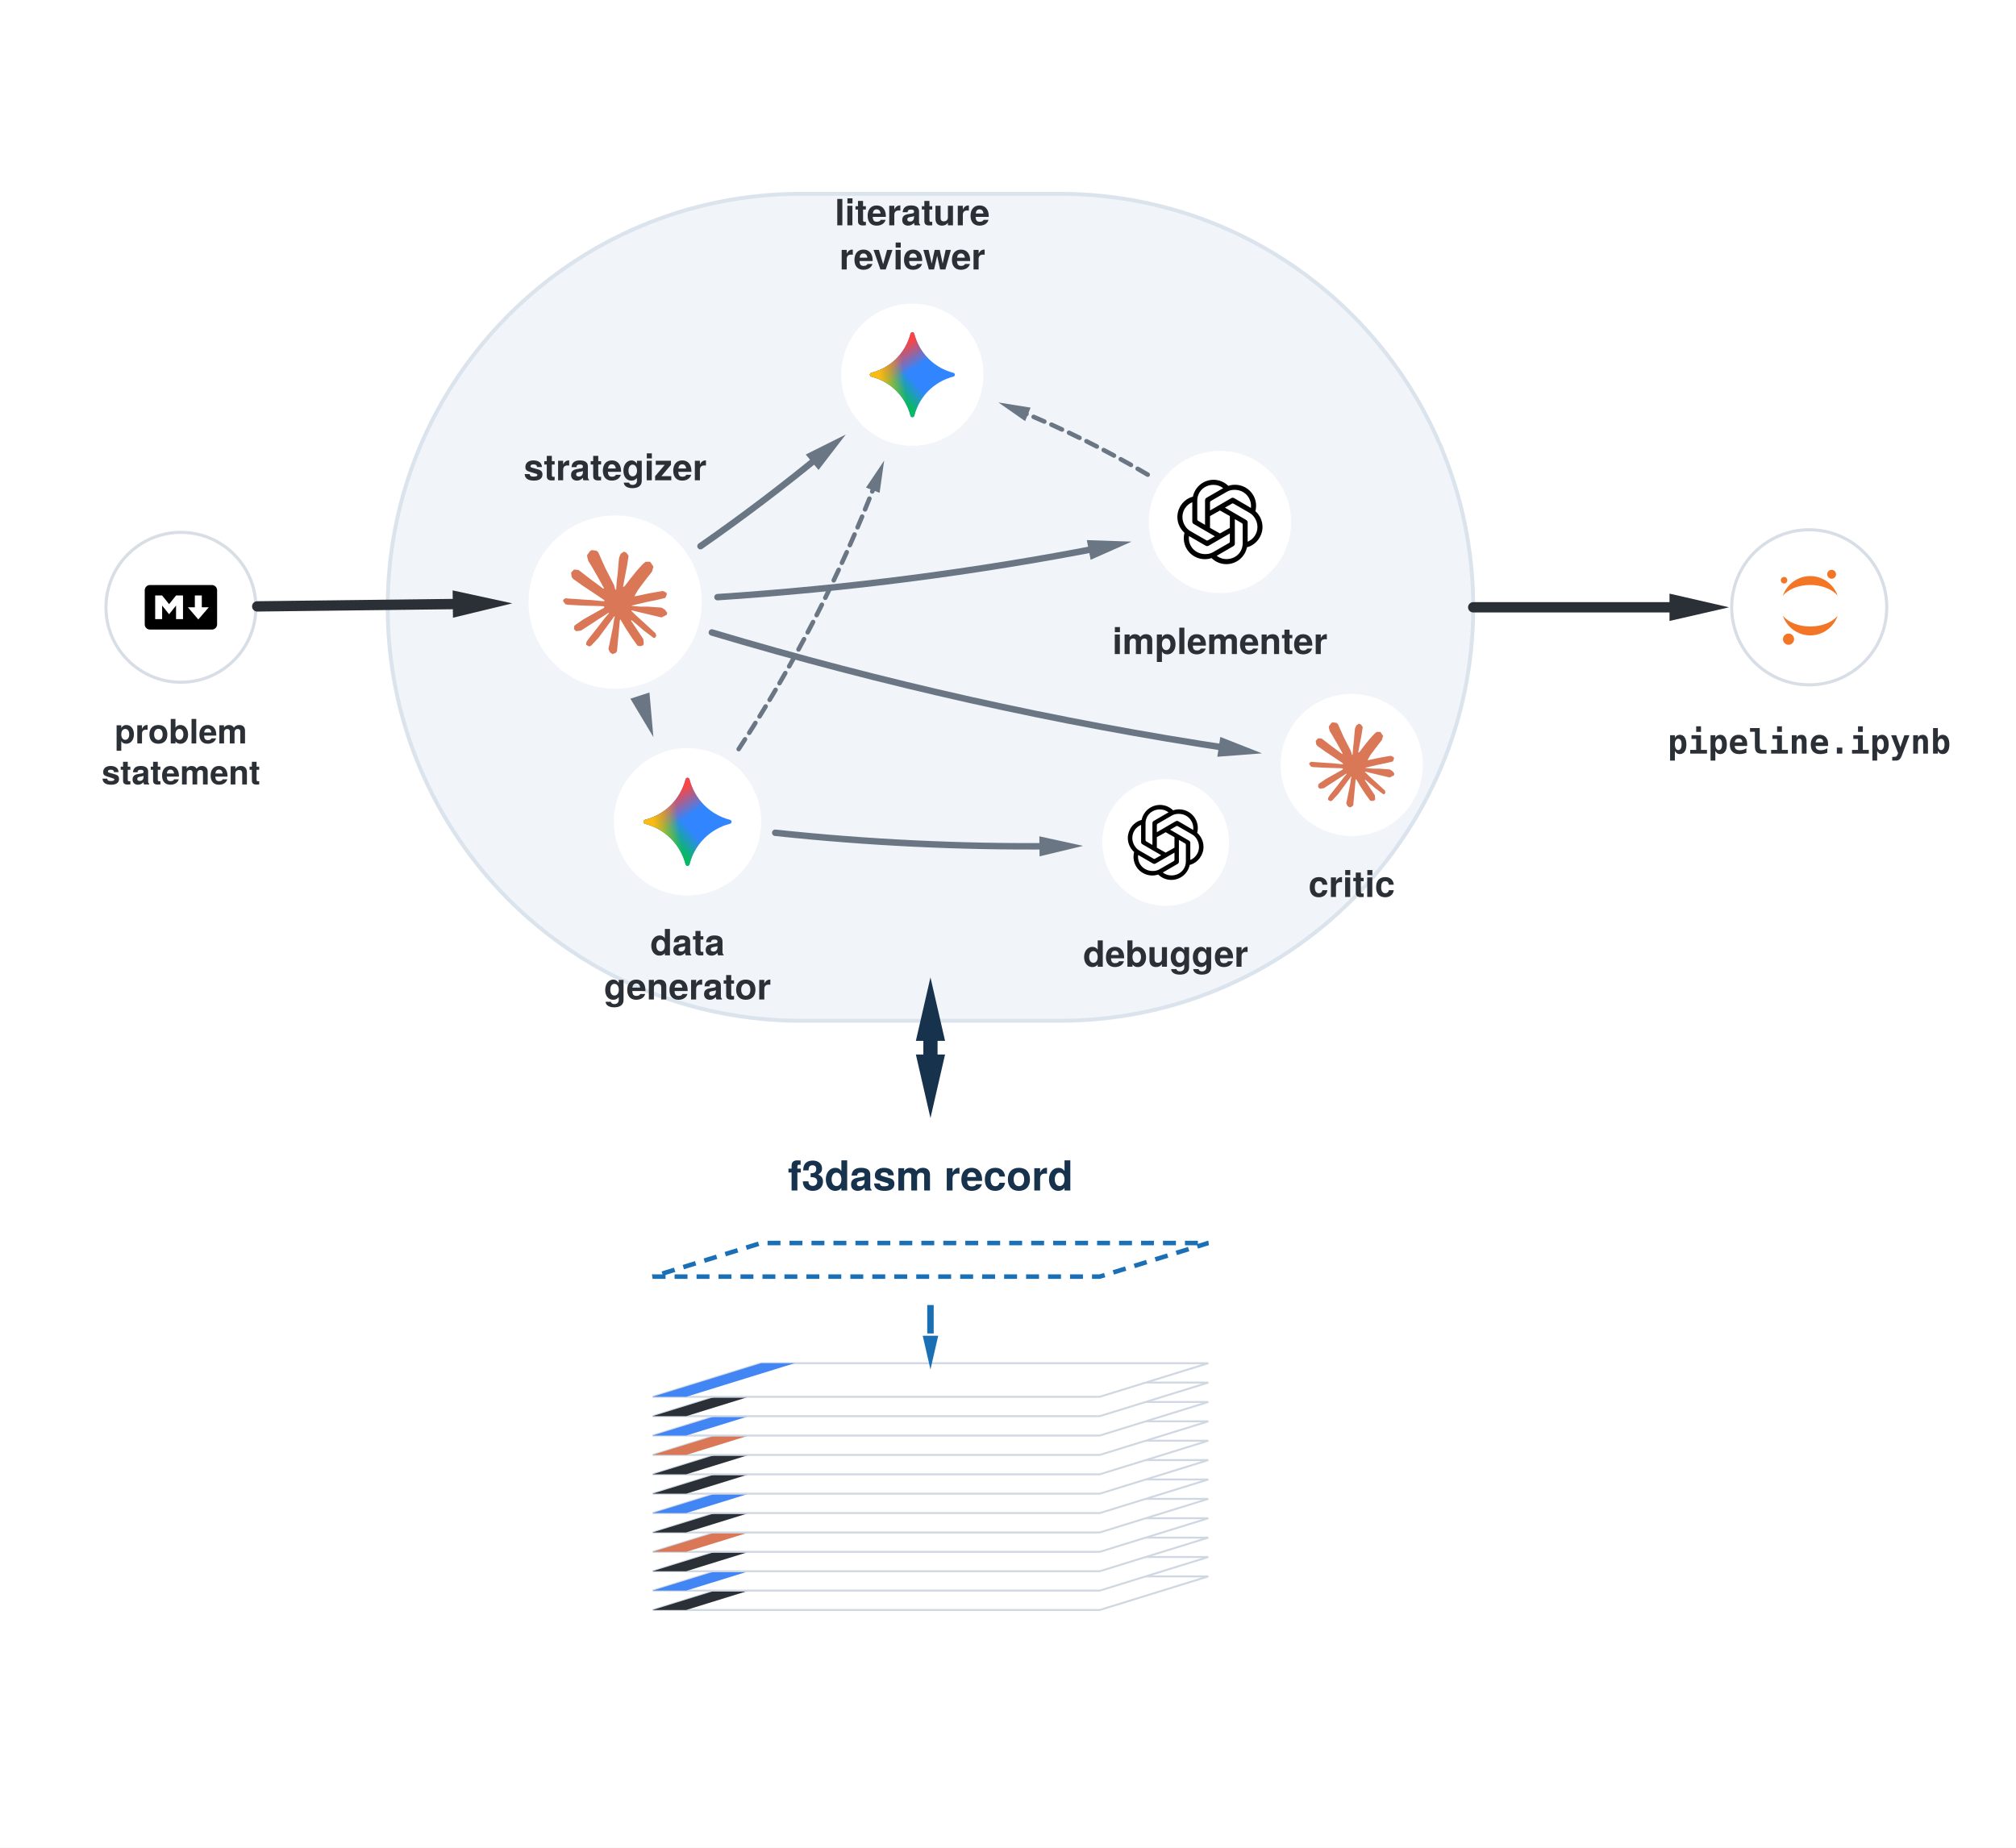
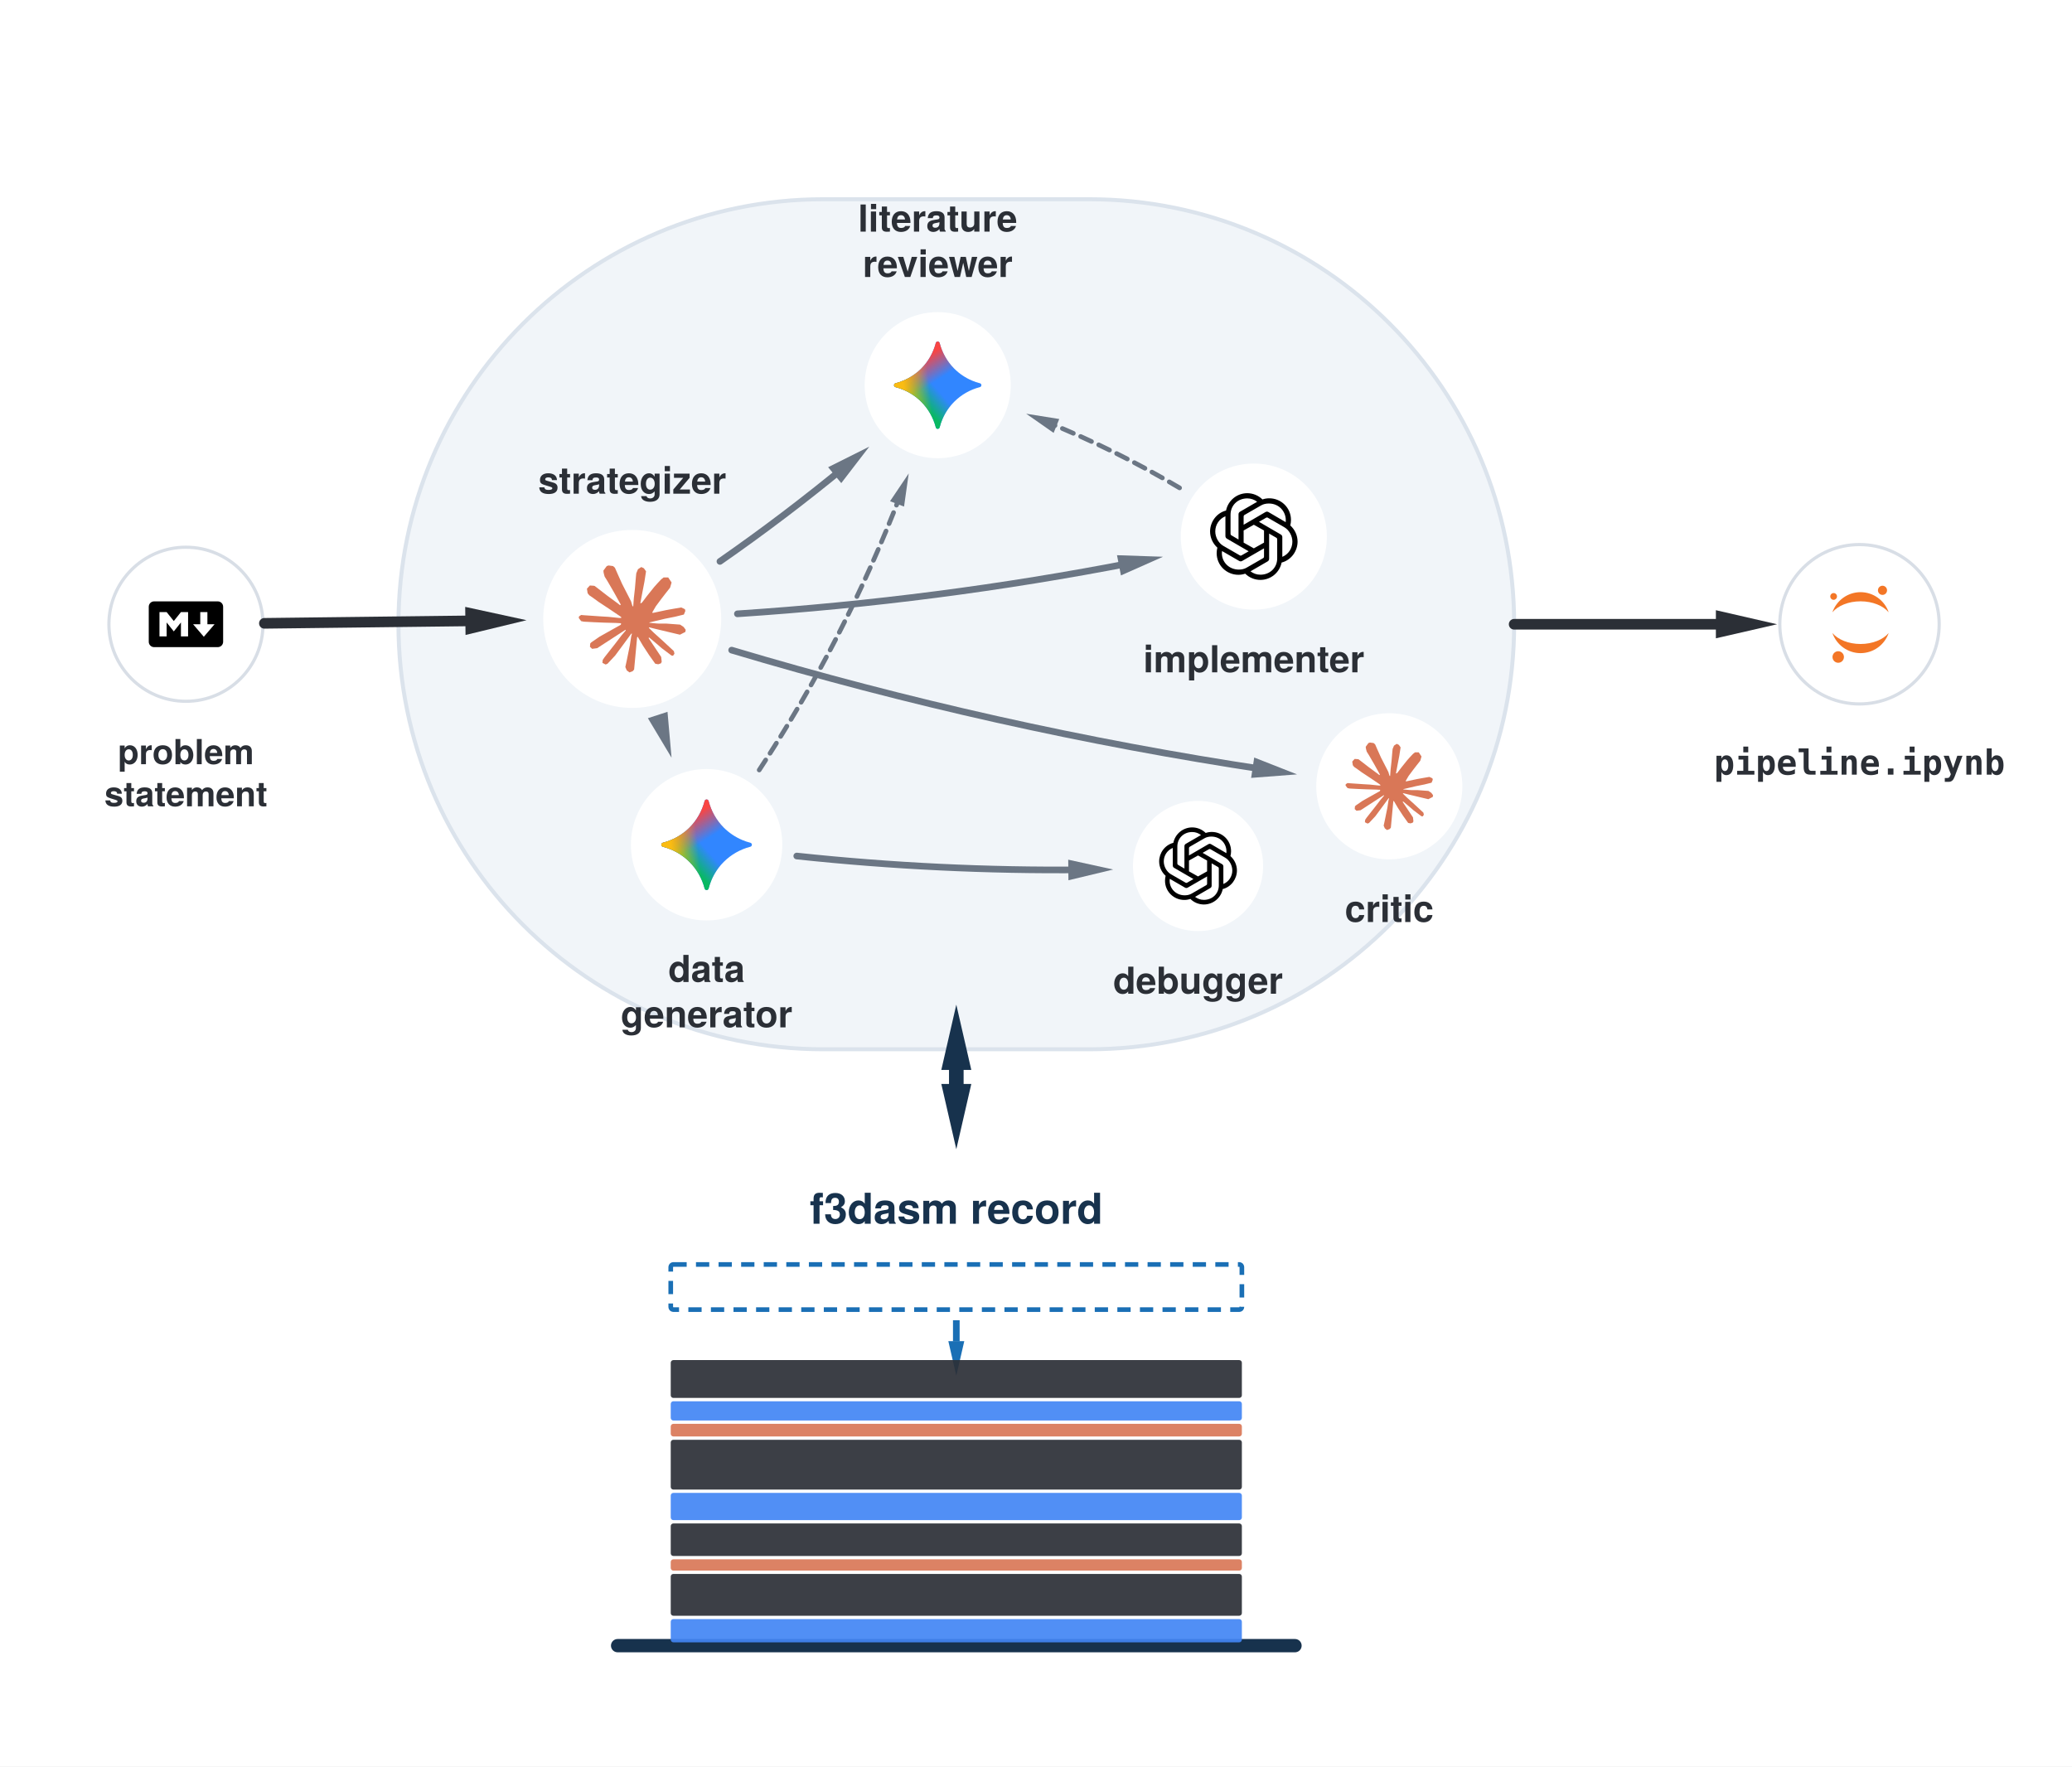
- <svg xmlns="http://www.w3.org/2000/svg" width="1560" height="1430" viewBox="0 0 1560 1430">
-   <rect width="1560" height="1430" fill="#ffffff" />
+ <svg xmlns="http://www.w3.org/2000/svg" width="1560" height="1330" viewBox="0 0 1560 1330">
+   <rect width="1560" height="1330" fill="#ffffff" />
  <g id="enclosure">
    <rect x="300" y="150" rx="320" width="840" height="640" fill="#f1f5f9" stroke="#dbe3ec" stroke-width="3" />
  </g>
  <g id="edge-strategizer-to-literature-reviewer">
    <path d="M 542.04,422.69 Q 590.84,388.75 636.68,350.95" fill="none" stroke="#6b7684" stroke-width="5" stroke-linecap="round" />
  </g>
  <g id="edge-strategizer-to-data-generator">
    <path d="M 496.19,541.35 Q 497.32,544.92 498.47,548.48" fill="none" stroke="#6b7684" stroke-width="5" stroke-linecap="round" />
  </g>
  <g id="edge-strategizer-to-implementer">
    <path d="M 555.19,462.15 Q 705.32,452.33 852.95,423.59" fill="none" stroke="#6b7684" stroke-width="5" stroke-linecap="round" />
  </g>
  <g id="edge-strategizer-to-critic">
    <path d="M 550.86,489.48 Q 749.12,548.78 953.69,579.59" fill="none" stroke="#6b7684" stroke-width="5" stroke-linecap="round" />
  </g>
  <g id="edge-data-generator-to-debugger">
    <path d="M 599.88,644.50 Q 707.18,655.95 815.02,654.89" fill="none" stroke="#6b7684" stroke-width="5" stroke-linecap="round" />
  </g>
  <g id="edge-data-generator-to-literature-reviewer">
    <path d="M 571.60,579.73 Q 636.19,481.62 678.16,372.13" fill="none" stroke="#6b7684" stroke-width="3.5" stroke-dasharray="9 6" stroke-linecap="round" />
  </g>
  <g id="edge-implementer-to-literature-reviewer">
    <path d="M 888.11,367.33 Q 839.98,338.73 788.18,317.79" fill="none" stroke="#6b7684" stroke-width="3.5" stroke-dasharray="9 6" stroke-linecap="round" />
  </g>
  <g id="arrowheads">
    <polygon points="654.50,336.26 633.38,363.73 623.50,351.76" fill="#6b7684" />
    <polygon points="505.60,570.46 487.80,540.72 502.56,535.93" fill="#6b7684" />
    <polygon points="875.62,419.17 843.95,433.24 840.98,418.01" fill="#6b7684" />
    <polygon points="976.53,583.03 941.97,585.67 944.28,570.33" fill="#6b7684" />
    <polygon points="838.12,654.66 804.42,662.75 804.26,647.24" fill="#6b7684" />
    <polygon points="684.18,356.45 680.65,381.41 670.11,377.36" fill="#6b7684" />
    <polygon points="772.61,311.49 797.50,315.47 793.27,325.93" fill="#6b7684" />
  </g>
  <g id="node-strategizer">
    <circle cx="476" cy="466" r="66" fill="#ffffff" stroke="#ffffff" stroke-width="2" />
    <svg x="435.74" y="425.74" width="80.52" height="80.52" viewBox="0 0 24 24" overflow="visible">
      <path d="M4.709 15.955l4.72-2.647.08-.23-.08-.128H9.2l-.79-.048-2.698-.073-2.339-.097-2.266-.122-.571-.121L0 11.784l.055-.352.48-.321.686.06 1.52.103 2.278.158 1.652.097 2.449.255h.389l.055-.157-.134-.098-.103-.097-2.358-1.596-2.552-1.688-1.336-.972-.724-.491-.364-.462-.158-1.008.656-.722.881.06.225.061.893.686 1.908 1.476 2.491 1.833.365.304.145-.103.019-.073-.164-.274-1.355-2.446-1.446-2.49-.644-1.032-.17-.619a2.97 2.97 0 01-.104-.729L6.283.134 6.696 0l.996.134.42.364.62 1.414 1.002 2.229 1.555 3.03.456.898.243.832.091.255h.158V9.01l.128-1.706.237-2.095.23-2.695.08-.76.376-.91.747-.492.584.28.48.685-.067.444-.286 1.851-.559 2.903-.364 1.942h.212l.243-.242.985-1.306 1.652-2.064.73-.82.85-.904.547-.431h1.033l.76 1.129-.34 1.166-1.064 1.347-.881 1.142-1.264 1.7-.79 1.36.073.11.188-.02 2.856-.606 1.543-.28 1.841-.315.833.388.091.395-.328.807-1.969.486-2.309.462-3.439.813-.042.03.049.061 1.549.146.662.036h1.622l3.02.225.79.522.474.638-.079.485-1.215.62-1.64-.389-3.829-.91-1.312-.329h-.182v.11l1.093 1.068 2.006 1.81 2.509 2.33.127.578-.322.455-.34-.049-2.205-1.657-.851-.747-1.926-1.62h-.128v.17l.444.649 2.345 3.521.122 1.08-.17.353-.608.213-.668-.122-1.374-1.925-1.415-2.167-1.143-1.943-.14.08-.674 7.254-.316.37-.729.28-.607-.461-.322-.747.322-1.476.389-1.924.315-1.53.286-1.9.17-.632-.012-.042-.14.018-1.434 1.967-2.18 2.945-1.726 1.845-.414.164-.717-.37.067-.662.401-.589 2.388-3.036 1.44-1.882.93-1.086-.006-.158h-.055L4.132 18.56l-1.13.146-.487-.456.061-.746.231-.243 1.908-1.312-.006.006z" fill="#D97757" fill-rule="nonzero" />
    </svg>
  </g>
  <g id="node-literature-reviewer">
    <circle cx="706" cy="290" r="54" fill="#ffffff" stroke="#ffffff" stroke-width="2" />
    <svg x="673.06" y="257.06" width="65.88" height="65.88" viewBox="0.984 0.984 22.031 22.031" overflow="visible">
      <path d="M20.616 10.835a14.147 14.147 0 01-4.45-3.001 14.111 14.111 0 01-3.678-6.452.503.503 0 00-.975 0 14.134 14.134 0 01-3.679 6.452 14.155 14.155 0 01-4.45 3.001c-.65.28-1.318.505-2.002.678a.502.502 0 000 .975c.684.172 1.35.397 2.002.677a14.147 14.147 0 014.45 3.001 14.112 14.112 0 013.679 6.453.502.502 0 00.975 0c.172-.685.397-1.351.677-2.003a14.145 14.145 0 013.001-4.45 14.113 14.113 0 016.453-3.678.503.503 0 000-.975 13.245 13.245 0 01-2.003-.678z" fill="#3186FF" />
      <path d="M20.616 10.835a14.147 14.147 0 01-4.45-3.001 14.111 14.111 0 01-3.678-6.452.503.503 0 00-.975 0 14.134 14.134 0 01-3.679 6.452 14.155 14.155 0 01-4.45 3.001c-.65.28-1.318.505-2.002.678a.502.502 0 000 .975c.684.172 1.35.397 2.002.677a14.147 14.147 0 014.45 3.001 14.112 14.112 0 013.679 6.453.502.502 0 00.975 0c.172-.685.397-1.351.677-2.003a14.145 14.145 0 013.001-4.45 14.113 14.113 0 016.453-3.678.503.503 0 000-.975 13.245 13.245 0 01-2.003-.678z" fill="url(#lobe-icons-gemini-0-_R_0_)" />
      <path d="M20.616 10.835a14.147 14.147 0 01-4.45-3.001 14.111 14.111 0 01-3.678-6.452.503.503 0 00-.975 0 14.134 14.134 0 01-3.679 6.452 14.155 14.155 0 01-4.45 3.001c-.65.28-1.318.505-2.002.678a.502.502 0 000 .975c.684.172 1.35.397 2.002.677a14.147 14.147 0 014.45 3.001 14.112 14.112 0 013.679 6.453.502.502 0 00.975 0c.172-.685.397-1.351.677-2.003a14.145 14.145 0 013.001-4.45 14.113 14.113 0 016.453-3.678.503.503 0 000-.975 13.245 13.245 0 01-2.003-.678z" fill="url(#lobe-icons-gemini-1-_R_0_)" />
      <path d="M20.616 10.835a14.147 14.147 0 01-4.45-3.001 14.111 14.111 0 01-3.678-6.452.503.503 0 00-.975 0 14.134 14.134 0 01-3.679 6.452 14.155 14.155 0 01-4.45 3.001c-.65.28-1.318.505-2.002.678a.502.502 0 000 .975c.684.172 1.35.397 2.002.677a14.147 14.147 0 014.45 3.001 14.112 14.112 0 013.679 6.453.502.502 0 00.975 0c.172-.685.397-1.351.677-2.003a14.145 14.145 0 013.001-4.45 14.113 14.113 0 016.453-3.678.503.503 0 000-.975 13.245 13.245 0 01-2.003-.678z" fill="url(#lobe-icons-gemini-2-_R_0_)" />
      <defs>
        <linearGradient id="lobe-icons-gemini-0-_R_0_" x1="7" y1="15.5" x2="11" y2="12" gradientUnits="userSpaceOnUse">
          <stop stop-color="#08B962" />
          <stop offset="1" stop-color="#08B962" stop-opacity="0" />
        </linearGradient>
        <linearGradient id="lobe-icons-gemini-1-_R_0_" x1="8" y1="5.5" x2="11.5" y2="11" gradientUnits="userSpaceOnUse">
          <stop stop-color="#F94543" />
          <stop offset="1" stop-color="#F94543" stop-opacity="0" />
        </linearGradient>
        <linearGradient id="lobe-icons-gemini-2-_R_0_" x1="3.5" y1="13.5" x2="17.5" y2="12" gradientUnits="userSpaceOnUse">
          <stop stop-color="#FABC12" />
          <stop offset=".46" stop-color="#FABC12" stop-opacity="0" />
        </linearGradient>
      </defs>
    </svg>
  </g>
  <g id="node-implementer">
    <circle cx="944" cy="404" r="54" fill="#ffffff" stroke="#ffffff" stroke-width="2" />
    <svg x="911.06" y="371.06" width="65.88" height="65.88" viewBox="0 -0.094 24 24" fill="currentColor" fill-rule="evenodd" overflow="visible">
      <path d="M9.205 8.658v-2.26c0-.19.072-.333.238-.428l4.543-2.616c.619-.357 1.356-.523 2.117-.523 2.854 0 4.662 2.212 4.662 4.566 0 .167 0 .357-.024.547l-4.71-2.759a.797.797 0 00-.856 0l-5.97 3.473zm10.609 8.8V12.06c0-.333-.143-.57-.429-.737l-5.97-3.473 1.95-1.118a.433.433 0 01.476 0l4.543 2.617c1.309.76 2.189 2.378 2.189 3.948 0 1.808-1.07 3.473-2.76 4.163zM7.802 12.703l-1.95-1.142c-.167-.095-.239-.238-.239-.428V5.899c0-2.545 1.95-4.472 4.591-4.472 1 0 1.927.333 2.712.928L8.23 5.067c-.285.166-.428.404-.428.737v6.898zM12 15.128l-2.795-1.57v-3.33L12 8.658l2.795 1.57v3.33L12 15.128zm1.796 7.23c-1 0-1.927-.332-2.712-.927l4.686-2.712c.285-.166.428-.404.428-.737v-6.898l1.974 1.142c.167.095.238.238.238.428v5.233c0 2.545-1.974 4.472-4.614 4.472zm-5.637-5.303l-4.544-2.617c-1.308-.761-2.188-2.378-2.188-3.948A4.482 4.482 0 014.21 6.327v5.423c0 .333.143.571.428.738l5.947 3.449-1.95 1.118a.432.432 0 01-.476 0zm-.262 3.9c-2.688 0-4.662-2.021-4.662-4.519 0-.19.024-.38.047-.57l4.686 2.71c.286.167.571.167.856 0l5.97-3.448v2.26c0 .19-.07.333-.237.428l-4.543 2.616c-.619.357-1.356.523-2.117.523zm5.899 2.83a5.947 5.947 0 005.827-4.756C22.287 18.339 24 15.84 24 13.296c0-1.665-.713-3.282-1.998-4.448.119-.5.19-.999.19-1.498 0-3.401-2.759-5.947-5.946-5.947-.642 0-1.26.095-1.88.31A5.962 5.962 0 0010.205 0a5.947 5.947 0 00-5.827 4.757C1.713 5.447 0 7.945 0 10.49c0 1.666.713 3.283 1.998 4.448-.119.5-.19 1-.19 1.499 0 3.401 2.759 5.946 5.946 5.946.642 0 1.26-.095 1.88-.309a5.96 5.96 0 004.162 1.713z" />
    </svg>
  </g>
  <g id="node-data-generator">
    <circle cx="532" cy="636" r="56" fill="#ffffff" stroke="#ffffff" stroke-width="2" />
    <svg x="497.84" y="601.84" width="68.32" height="68.32" viewBox="0.984 0.984 22.031 22.031" overflow="visible">
      <path d="M20.616 10.835a14.147 14.147 0 01-4.45-3.001 14.111 14.111 0 01-3.678-6.452.503.503 0 00-.975 0 14.134 14.134 0 01-3.679 6.452 14.155 14.155 0 01-4.45 3.001c-.65.28-1.318.505-2.002.678a.502.502 0 000 .975c.684.172 1.35.397 2.002.677a14.147 14.147 0 014.45 3.001 14.112 14.112 0 013.679 6.453.502.502 0 00.975 0c.172-.685.397-1.351.677-2.003a14.145 14.145 0 013.001-4.45 14.113 14.113 0 016.453-3.678.503.503 0 000-.975 13.245 13.245 0 01-2.003-.678z" fill="#3186FF" />
      <path d="M20.616 10.835a14.147 14.147 0 01-4.45-3.001 14.111 14.111 0 01-3.678-6.452.503.503 0 00-.975 0 14.134 14.134 0 01-3.679 6.452 14.155 14.155 0 01-4.45 3.001c-.65.28-1.318.505-2.002.678a.502.502 0 000 .975c.684.172 1.35.397 2.002.677a14.147 14.147 0 014.45 3.001 14.112 14.112 0 013.679 6.453.502.502 0 00.975 0c.172-.685.397-1.351.677-2.003a14.145 14.145 0 013.001-4.45 14.113 14.113 0 016.453-3.678.503.503 0 000-.975 13.245 13.245 0 01-2.003-.678z" fill="url(#lobe-icons-gemini-0-_R_0_)" />
      <path d="M20.616 10.835a14.147 14.147 0 01-4.45-3.001 14.111 14.111 0 01-3.678-6.452.503.503 0 00-.975 0 14.134 14.134 0 01-3.679 6.452 14.155 14.155 0 01-4.45 3.001c-.65.28-1.318.505-2.002.678a.502.502 0 000 .975c.684.172 1.35.397 2.002.677a14.147 14.147 0 014.45 3.001 14.112 14.112 0 013.679 6.453.502.502 0 00.975 0c.172-.685.397-1.351.677-2.003a14.145 14.145 0 013.001-4.45 14.113 14.113 0 016.453-3.678.503.503 0 000-.975 13.245 13.245 0 01-2.003-.678z" fill="url(#lobe-icons-gemini-1-_R_0_)" />
      <path d="M20.616 10.835a14.147 14.147 0 01-4.45-3.001 14.111 14.111 0 01-3.678-6.452.503.503 0 00-.975 0 14.134 14.134 0 01-3.679 6.452 14.155 14.155 0 01-4.45 3.001c-.65.28-1.318.505-2.002.678a.502.502 0 000 .975c.684.172 1.35.397 2.002.677a14.147 14.147 0 014.45 3.001 14.112 14.112 0 013.679 6.453.502.502 0 00.975 0c.172-.685.397-1.351.677-2.003a14.145 14.145 0 013.001-4.45 14.113 14.113 0 016.453-3.678.503.503 0 000-.975 13.245 13.245 0 01-2.003-.678z" fill="url(#lobe-icons-gemini-2-_R_0_)" />
      <defs>
        <linearGradient id="lobe-icons-gemini-0-_R_0_" x1="7" y1="15.5" x2="11" y2="12" gradientUnits="userSpaceOnUse">
          <stop stop-color="#08B962" />
          <stop offset="1" stop-color="#08B962" stop-opacity="0" />
        </linearGradient>
        <linearGradient id="lobe-icons-gemini-1-_R_0_" x1="8" y1="5.5" x2="11.5" y2="11" gradientUnits="userSpaceOnUse">
          <stop stop-color="#F94543" />
          <stop offset="1" stop-color="#F94543" stop-opacity="0" />
        </linearGradient>
        <linearGradient id="lobe-icons-gemini-2-_R_0_" x1="3.5" y1="13.5" x2="17.5" y2="12" gradientUnits="userSpaceOnUse">
          <stop stop-color="#FABC12" />
          <stop offset=".46" stop-color="#FABC12" stop-opacity="0" />
        </linearGradient>
      </defs>
    </svg>
  </g>
  <g id="node-debugger">
    <circle cx="902" cy="652" r="48" fill="#ffffff" stroke="#ffffff" stroke-width="2" />
    <svg x="872.72" y="622.72" width="58.56" height="58.56" viewBox="0 -0.094 24 24" fill="currentColor" fill-rule="evenodd" overflow="visible">
      <path d="M9.205 8.658v-2.26c0-.19.072-.333.238-.428l4.543-2.616c.619-.357 1.356-.523 2.117-.523 2.854 0 4.662 2.212 4.662 4.566 0 .167 0 .357-.024.547l-4.71-2.759a.797.797 0 00-.856 0l-5.97 3.473zm10.609 8.8V12.06c0-.333-.143-.57-.429-.737l-5.97-3.473 1.95-1.118a.433.433 0 01.476 0l4.543 2.617c1.309.76 2.189 2.378 2.189 3.948 0 1.808-1.07 3.473-2.76 4.163zM7.802 12.703l-1.95-1.142c-.167-.095-.239-.238-.239-.428V5.899c0-2.545 1.95-4.472 4.591-4.472 1 0 1.927.333 2.712.928L8.23 5.067c-.285.166-.428.404-.428.737v6.898zM12 15.128l-2.795-1.57v-3.33L12 8.658l2.795 1.57v3.33L12 15.128zm1.796 7.23c-1 0-1.927-.332-2.712-.927l4.686-2.712c.285-.166.428-.404.428-.737v-6.898l1.974 1.142c.167.095.238.238.238.428v5.233c0 2.545-1.974 4.472-4.614 4.472zm-5.637-5.303l-4.544-2.617c-1.308-.761-2.188-2.378-2.188-3.948A4.482 4.482 0 014.21 6.327v5.423c0 .333.143.571.428.738l5.947 3.449-1.95 1.118a.432.432 0 01-.476 0zm-.262 3.9c-2.688 0-4.662-2.021-4.662-4.519 0-.19.024-.38.047-.57l4.686 2.71c.286.167.571.167.856 0l5.97-3.448v2.26c0 .19-.07.333-.237.428l-4.543 2.616c-.619.357-1.356.523-2.117.523zm5.899 2.83a5.947 5.947 0 005.827-4.756C22.287 18.339 24 15.84 24 13.296c0-1.665-.713-3.282-1.998-4.448.119-.5.19-.999.19-1.498 0-3.401-2.759-5.947-5.946-5.947-.642 0-1.26.095-1.88.31A5.962 5.962 0 0010.205 0a5.947 5.947 0 00-5.827 4.757C1.713 5.447 0 7.945 0 10.49c0 1.666.713 3.283 1.998 4.448-.119.5-.19 1-.19 1.499 0 3.401 2.759 5.946 5.946 5.946.642 0 1.26-.095 1.88-.309a5.96 5.96 0 004.162 1.713z" />
    </svg>
  </g>
  <g id="node-critic">
    <circle cx="1046" cy="592" r="54" fill="#ffffff" stroke="#ffffff" stroke-width="2" />
    <svg x="1013.06" y="559.06" width="65.88" height="65.88" viewBox="0 0 24 24" overflow="visible">
      <path d="M4.709 15.955l4.72-2.647.08-.23-.08-.128H9.2l-.79-.048-2.698-.073-2.339-.097-2.266-.122-.571-.121L0 11.784l.055-.352.48-.321.686.06 1.52.103 2.278.158 1.652.097 2.449.255h.389l.055-.157-.134-.098-.103-.097-2.358-1.596-2.552-1.688-1.336-.972-.724-.491-.364-.462-.158-1.008.656-.722.881.06.225.061.893.686 1.908 1.476 2.491 1.833.365.304.145-.103.019-.073-.164-.274-1.355-2.446-1.446-2.49-.644-1.032-.17-.619a2.97 2.97 0 01-.104-.729L6.283.134 6.696 0l.996.134.42.364.62 1.414 1.002 2.229 1.555 3.03.456.898.243.832.091.255h.158V9.01l.128-1.706.237-2.095.23-2.695.08-.76.376-.91.747-.492.584.28.48.685-.067.444-.286 1.851-.559 2.903-.364 1.942h.212l.243-.242.985-1.306 1.652-2.064.73-.82.85-.904.547-.431h1.033l.76 1.129-.34 1.166-1.064 1.347-.881 1.142-1.264 1.7-.79 1.36.073.11.188-.02 2.856-.606 1.543-.28 1.841-.315.833.388.091.395-.328.807-1.969.486-2.309.462-3.439.813-.042.03.049.061 1.549.146.662.036h1.622l3.02.225.79.522.474.638-.079.485-1.215.62-1.64-.389-3.829-.91-1.312-.329h-.182v.11l1.093 1.068 2.006 1.81 2.509 2.33.127.578-.322.455-.34-.049-2.205-1.657-.851-.747-1.926-1.62h-.128v.17l.444.649 2.345 3.521.122 1.08-.17.353-.608.213-.668-.122-1.374-1.925-1.415-2.167-1.143-1.943-.14.08-.674 7.254-.316.37-.729.28-.607-.461-.322-.747.322-1.476.389-1.924.315-1.53.286-1.9.17-.632-.012-.042-.14.018-1.434 1.967-2.18 2.945-1.726 1.845-.414.164-.717-.37.067-.662.401-.589 2.388-3.036 1.44-1.882.93-1.086-.006-.158h-.055L4.132 18.56l-1.13.146-.487-.456.061-.746.231-.243 1.908-1.312-.006.006z" fill="#D97757" fill-rule="nonzero" />
    </svg>
  </g>
  <g id="input-problem-statement">
    <circle cx="140" cy="470" r="58" fill="#ffffff" stroke="#d8dee6" stroke-width="2.4" />
    <svg x="112" y="442" width="56" height="56" viewBox="0 0 24 24" fill="#000000" overflow="visible">
      <path d="M22.27 19.385H1.73A1.73 1.73 0 010 17.655V6.345a1.73 1.73 0 011.73-1.73h20.54A1.73 1.73 0 0124 6.345v11.308a1.73 1.73 0 01-1.73 1.731zM5.769 15.923v-4.5l2.308 2.885 2.307-2.885v4.5h2.308V8.078h-2.308l-2.307 2.885-2.308-2.885H3.46v7.847zM21.232 12h-2.309V8.077h-2.307V12h-2.308l3.461 4.039z" />
    </svg>
    <text x="140" y="575.37" fill="#2b2f36" font-family="Avenir Next, Avenir, Helvetica Neue, sans-serif" font-size="26" font-weight="600" text-anchor="middle">problem</text>
    <text x="140" y="607.09" fill="#2b2f36" font-family="Avenir Next, Avenir, Helvetica Neue, sans-serif" font-size="26" font-weight="600" text-anchor="middle">statement</text>
  </g>
  <g id="arrow-input">
    <path d="M 199.05,469.30 Q 281.99,468.31 364.94,467.32" fill="none" stroke="#2b2f36" stroke-width="8" stroke-linecap="round" />
    <polygon points="396.44,466.95 350.50,478.07 350.25,456.92" fill="#2b2f36" />
  </g>
  <g id="arrow-output">
    <path d="M 1140.00,470.00 Q 1223.22,470.00 1306.44,470.00" fill="none" stroke="#2b2f36" stroke-width="8" stroke-linecap="round" />
    <polygon points="1337.94,470.00 1291.88,480.58 1291.88,459.42" fill="#2b2f36" />
  </g>
  <g id="output-notebook">
    <circle cx="1400" cy="470" r="60" fill="#ffffff" stroke="#d8dee6" stroke-width="2.4" />
    <svg x="1371" y="441" width="58" height="58" viewBox="0 0 24 24" fill="#F37626" overflow="visible">
      <path d="M7.157 22.201A1.784 1.799 0 0 1 5.374 24a1.784 1.799 0 0 1-1.784-1.799 1.784 1.799 0 0 1 1.784-1.799 1.784 1.799 0 0 1 1.783 1.799zM20.582 1.427a1.415 1.427 0 0 1-1.415 1.428 1.415 1.427 0 0 1-1.416-1.428A1.415 1.427 0 0 1 19.167 0a1.415 1.427 0 0 1 1.415 1.427zM4.992 3.336A1.047 1.056 0 0 1 3.946 4.39a1.047 1.056 0 0 1-1.047-1.055A1.047 1.056 0 0 1 3.946 2.28a1.047 1.056 0 0 1 1.046 1.056zm7.336 1.517c3.769 0 7.06 1.38 8.768 3.424a9.363 9.363 0 0 0-3.393-4.547 9.238 9.238 0 0 0-5.377-1.728A9.238 9.238 0 0 0 6.95 3.73a9.363 9.363 0 0 0-3.394 4.547c1.713-2.04 5.004-3.424 8.772-3.424zm.001 13.295c-3.768 0-7.06-1.381-8.768-3.425a9.363 9.363 0 0 0 3.394 4.547A9.238 9.238 0 0 0 12.33 21a9.238 9.238 0 0 0 5.377-1.729 9.363 9.363 0 0 0 3.393-4.547c-1.712 2.044-5.003 3.425-8.772 3.425Z" />
    </svg>
    <text x="1400" y="583.23" fill="#2b2f36" font-family="Menlo, SF Mono, monospace" font-size="26" font-weight="600" text-anchor="middle">pipeline.ipynb</text>
  </g>
  <g id="ledger-name">
    <text x="720" y="921.36" fill="#17324d" font-family="Avenir Next, Avenir, Helvetica Neue, sans-serif" font-size="32" font-weight="600" text-anchor="middle">f3dasm record</text>
  </g>
  <g id="arrow-graph-to-ledger">
    <path d="M 720.00,790.00 Q 720.00,810.83 720.00,831.66" fill="none" stroke="#17324d" stroke-width="11" stroke-linecap="round" />
    <polygon points="720.00,865.26 708.71,816.12 731.29,816.12" fill="#17324d" />
    <polygon points="720.00,756.40 731.29,805.53 708.71,805.53" fill="#17324d" />
  </g>
-   <g id="ledger-sheets">
-     <polygon points="505.0,1246 851.0,1246 935.0,1220 589.0,1220" fill="#ffffff" stroke="#cfd8e2" stroke-width="1.5" />
-     <polygon points="505.0,1246 589.0,1220 615.0,1220 531.0,1246" fill="#2b2f36" />
+   <g id="ledger-datum">
+     <line x1="465" y1="1239" x2="975" y2="1239" stroke="#17324d" stroke-width="10" stroke-linecap="round" />
  </g>
-   <polygon points="505.0,1231 851.0,1231 935.0,1205 589.0,1205" fill="#ffffff" stroke="#cfd8e2" stroke-width="1.5" />
-   <polygon points="505.0,1231 589.0,1205 615.0,1205 531.0,1231" fill="#4285f4" />
-   <polygon points="505.0,1216 851.0,1216 935.0,1190 589.0,1190" fill="#ffffff" stroke="#cfd8e2" stroke-width="1.5" />
-   <polygon points="505.0,1216 589.0,1190 615.0,1190 531.0,1216" fill="#2b2f36" />
-   <polygon points="505.0,1201 851.0,1201 935.0,1175 589.0,1175" fill="#ffffff" stroke="#cfd8e2" stroke-width="1.5" />
-   <polygon points="505.0,1201 589.0,1175 615.0,1175 531.0,1201" fill="#d97757" />
-   <polygon points="505.0,1186 851.0,1186 935.0,1160 589.0,1160" fill="#ffffff" stroke="#cfd8e2" stroke-width="1.5" />
-   <polygon points="505.0,1186 589.0,1160 615.0,1160 531.0,1186" fill="#2b2f36" />
-   <polygon points="505.0,1171 851.0,1171 935.0,1145 589.0,1145" fill="#ffffff" stroke="#cfd8e2" stroke-width="1.5" />
-   <polygon points="505.0,1171 589.0,1145 615.0,1145 531.0,1171" fill="#4285f4" />
-   <polygon points="505.0,1156 851.0,1156 935.0,1130 589.0,1130" fill="#ffffff" stroke="#cfd8e2" stroke-width="1.5" />
-   <polygon points="505.0,1156 589.0,1130 615.0,1130 531.0,1156" fill="#2b2f36" />
-   <polygon points="505.0,1141 851.0,1141 935.0,1115 589.0,1115" fill="#ffffff" stroke="#cfd8e2" stroke-width="1.5" />
-   <polygon points="505.0,1141 589.0,1115 615.0,1115 531.0,1141" fill="#2b2f36" />
-   <polygon points="505.0,1126 851.0,1126 935.0,1100 589.0,1100" fill="#ffffff" stroke="#cfd8e2" stroke-width="1.5" />
-   <polygon points="505.0,1126 589.0,1100 615.0,1100 531.0,1126" fill="#d97757" />
-   <polygon points="505.0,1111 851.0,1111 935.0,1085 589.0,1085" fill="#ffffff" stroke="#cfd8e2" stroke-width="1.5" />
-   <polygon points="505.0,1111 589.0,1085 615.0,1085 531.0,1111" fill="#4285f4" />
-   <polygon points="505.0,1096 851.0,1096 935.0,1070 589.0,1070" fill="#ffffff" stroke="#cfd8e2" stroke-width="1.5" />
-   <polygon points="505.0,1096 589.0,1070 615.0,1070 531.0,1096" fill="#2b2f36" />
-   <polygon points="505.0,1081 851.0,1081 935.0,1055 589.0,1055" fill="#ffffff" stroke="#cfd8e2" stroke-width="1.5" />
-   <polygon points="505.0,1081 589.0,1055 615.0,1055 531.0,1081" fill="#4285f4" />
+   <g id="ledger-next-band-arrow">
+     <line x1="720" y1="994" x2="720" y2="1010" stroke="#1a6fb5" stroke-width="5" />
+   </g>
+   <polygon points="720.00,1035.85 714.00,1009.75 726.00,1009.75" fill="#1a6fb5" />
+   <g id="ledger-bands">
+     <rect x="505" y="1219" rx="2" width="430" height="17.5" fill="#4285f4" opacity="0.92" />
+     <rect x="505" y="1185" rx="2" width="430" height="31.5" fill="#2b2f36" opacity="0.92" />
+     <rect x="505" y="1174" rx="2" width="430" height="8.5" fill="#d97757" opacity="0.92" />
+     <rect x="505" y="1147" rx="2" width="430" height="24.5" fill="#2b2f36" opacity="0.92" />
+     <rect x="505" y="1124" rx="2" width="430" height="20.5" fill="#4285f4" opacity="0.92" />
+     <rect x="505" y="1084" rx="2" width="430" height="37.5" fill="#2b2f36" opacity="0.92" />
+     <rect x="505" y="1072" rx="2" width="430" height="9.5" fill="#d97757" opacity="0.92" />
+     <rect x="505" y="1055" rx="2" width="430" height="14.5" fill="#4285f4" opacity="0.92" />
+     <rect x="505" y="1024" rx="2" width="430" height="28.5" fill="#2b2f36" opacity="0.92" />
+     <rect x="505" y="952" rx="2" width="430" height="34" fill="none" stroke="#1a6fb5" stroke-width="3.5" stroke-dasharray="10 7" />
+   </g>
  <g id="name-strategizer">
    <text x="476" y="371.7" fill="#2b2f36" font-family="Avenir Next, Avenir, Helvetica Neue, sans-serif" font-size="28" font-weight="600" text-anchor="middle">strategizer</text>
  </g>
  <g id="name-data-generator">
    <text x="532" y="739.34" fill="#2b2f36" font-family="Avenir Next, Avenir, Helvetica Neue, sans-serif" font-size="28" font-weight="600" text-anchor="middle">data</text>
    <text x="532" y="773.5" fill="#2b2f36" font-family="Avenir Next, Avenir, Helvetica Neue, sans-serif" font-size="28" font-weight="600" text-anchor="middle">generator</text>
  </g>
  <g id="name-literature-reviewer">
    <text x="706" y="174.38" fill="#2b2f36" font-family="Avenir Next, Avenir, Helvetica Neue, sans-serif" font-size="28" font-weight="600" text-anchor="middle">literature</text>
    <text x="706" y="208.54" fill="#2b2f36" font-family="Avenir Next, Avenir, Helvetica Neue, sans-serif" font-size="28" font-weight="600" text-anchor="middle">reviewer</text>
  </g>
  <g id="name-implementer">
    <text x="944" y="506.18" fill="#2b2f36" font-family="Avenir Next, Avenir, Helvetica Neue, sans-serif" font-size="28" font-weight="600" text-anchor="middle">implementer</text>
  </g>
  <g id="name-critic">
    <text x="1046" y="694.18" fill="#2b2f36" font-family="Avenir Next, Avenir, Helvetica Neue, sans-serif" font-size="28" font-weight="600" text-anchor="middle">critic</text>
  </g>
  <g id="name-debugger">
    <text x="902" y="748.18" fill="#2b2f36" font-family="Avenir Next, Avenir, Helvetica Neue, sans-serif" font-size="28" font-weight="600" text-anchor="middle">debugger</text>
  </g>
-   <g id="ledger-next-sheet">
-     <polygon points="505.0,988 851.0,988 935.0,962 589.0,962" fill="none" stroke="#1a6fb5" stroke-width="3.5" stroke-dasharray="10 7" />
-     <line x1="720" y1="1010" x2="720" y2="1032" stroke="#1a6fb5" stroke-width="5" />
-   </g>
-   <polygon points="720.00,1059.85 714.00,1033.75 726.00,1033.75" fill="#1a6fb5" />
</svg>
